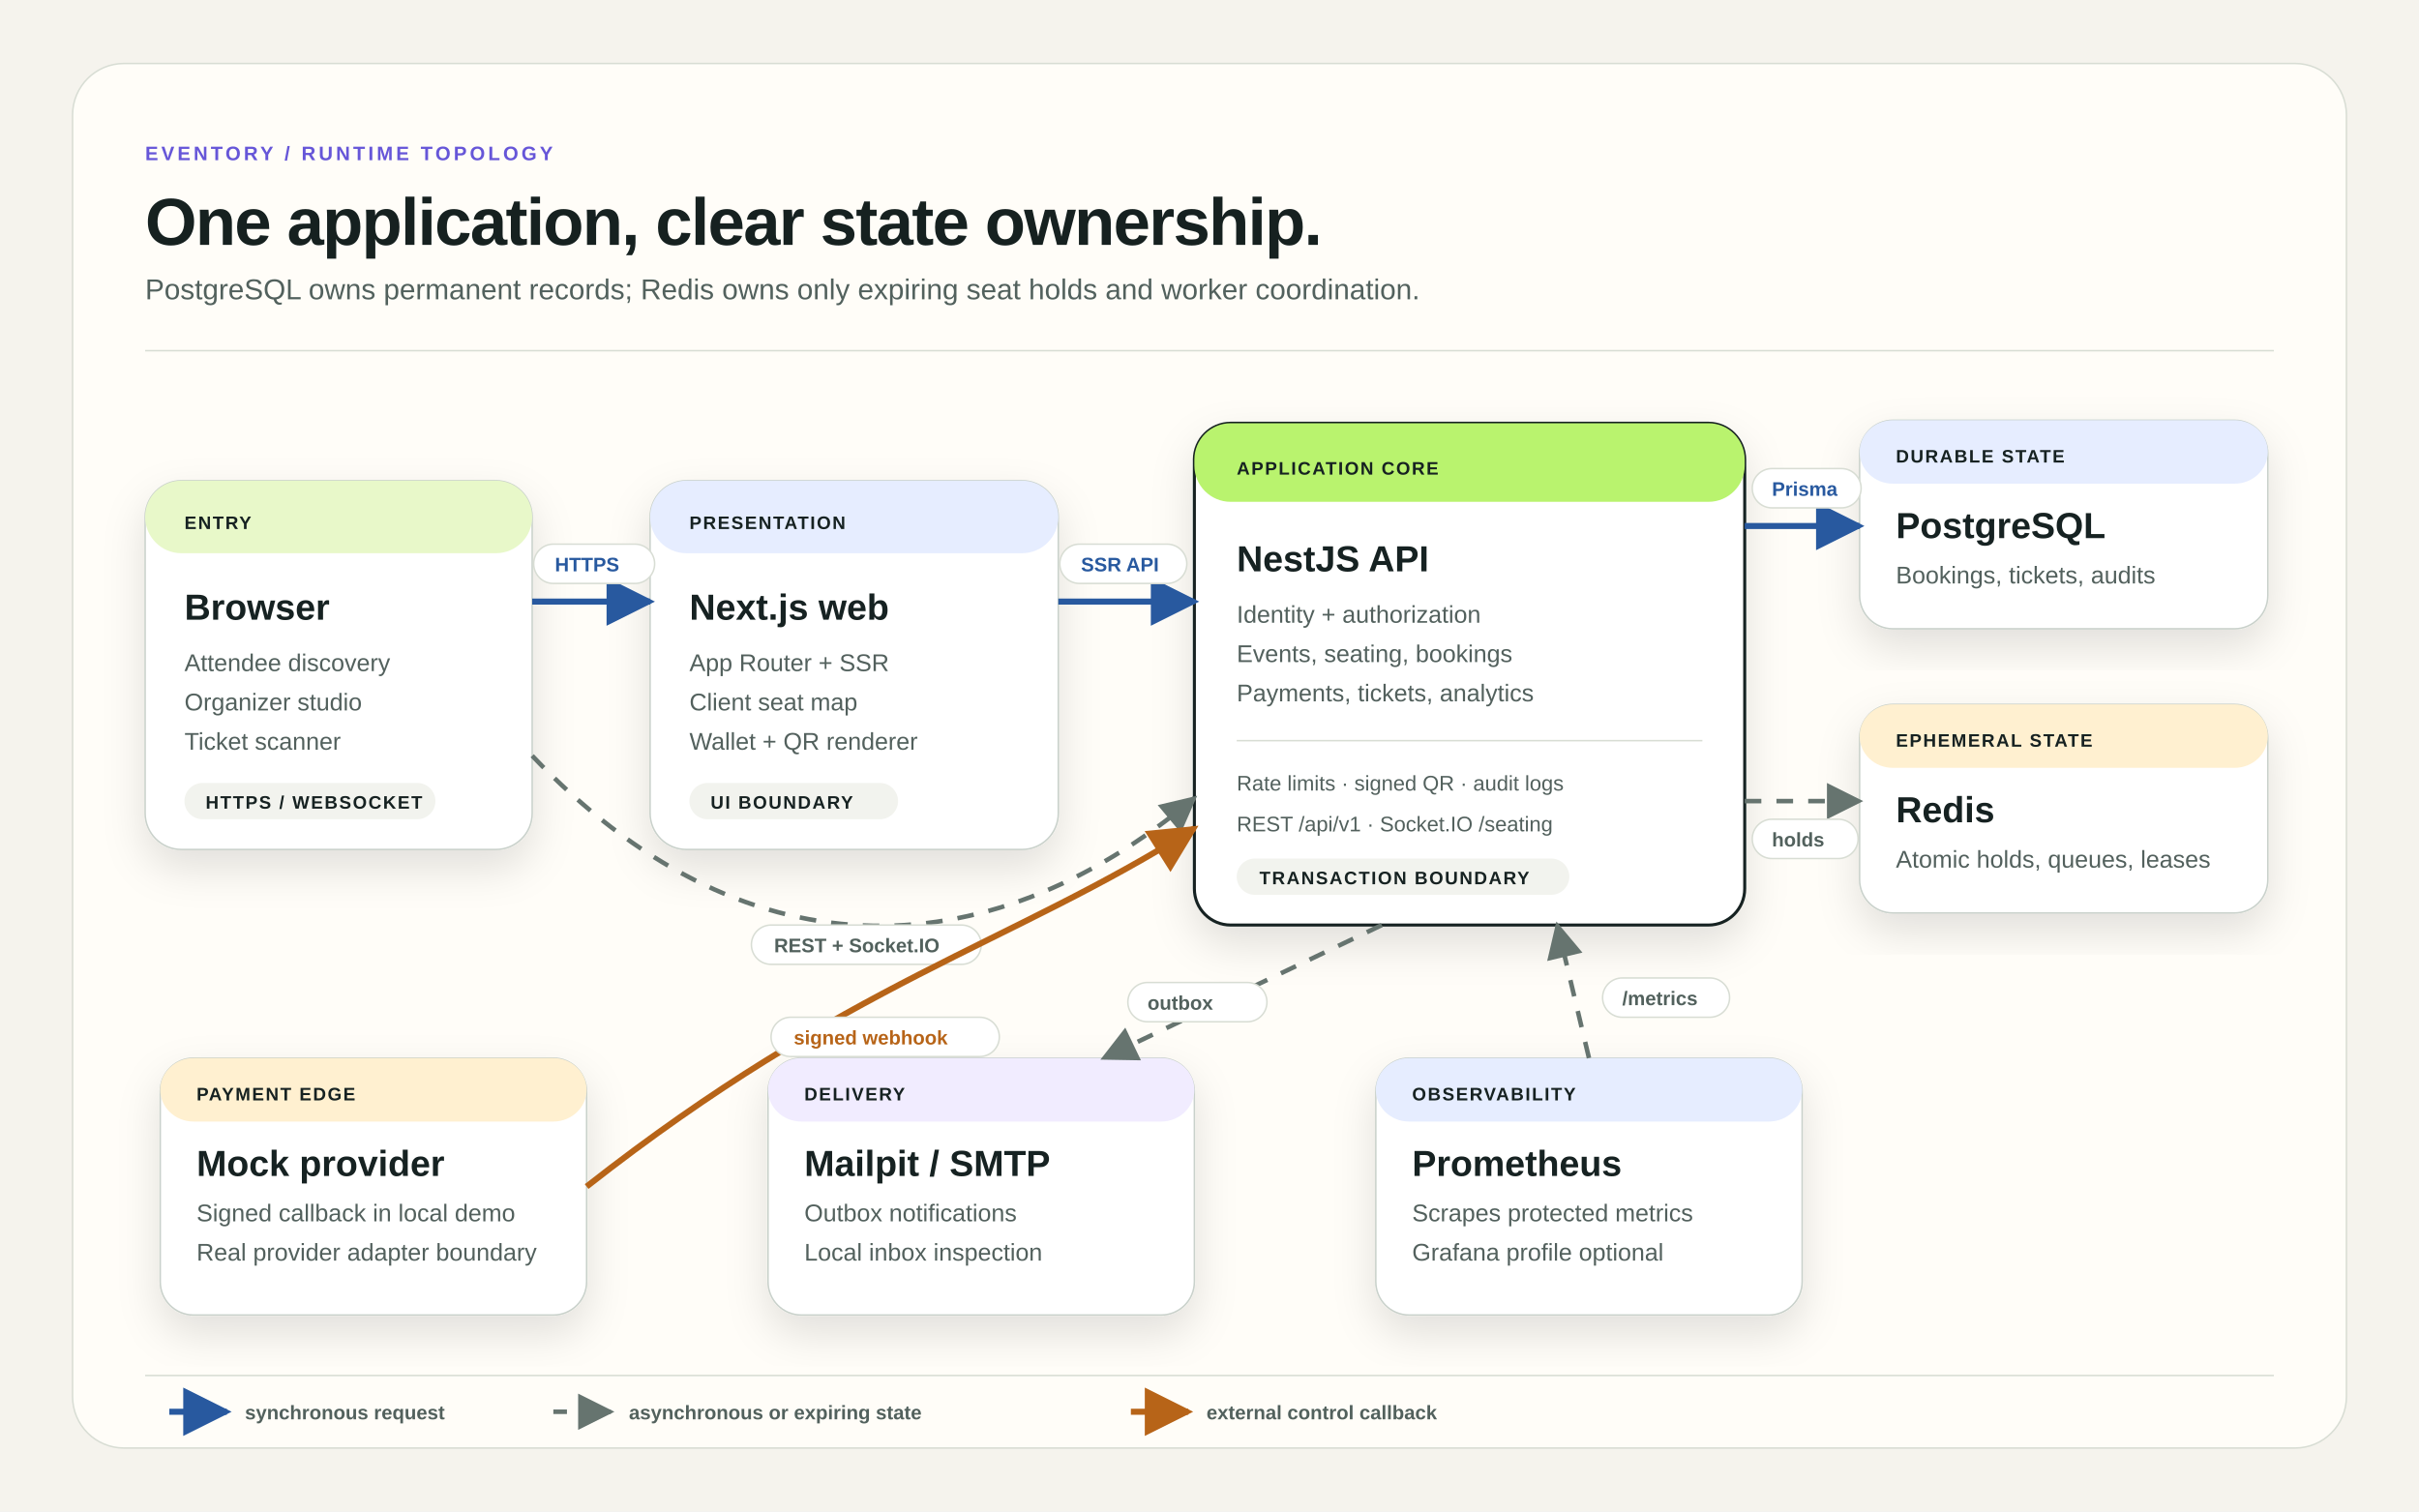
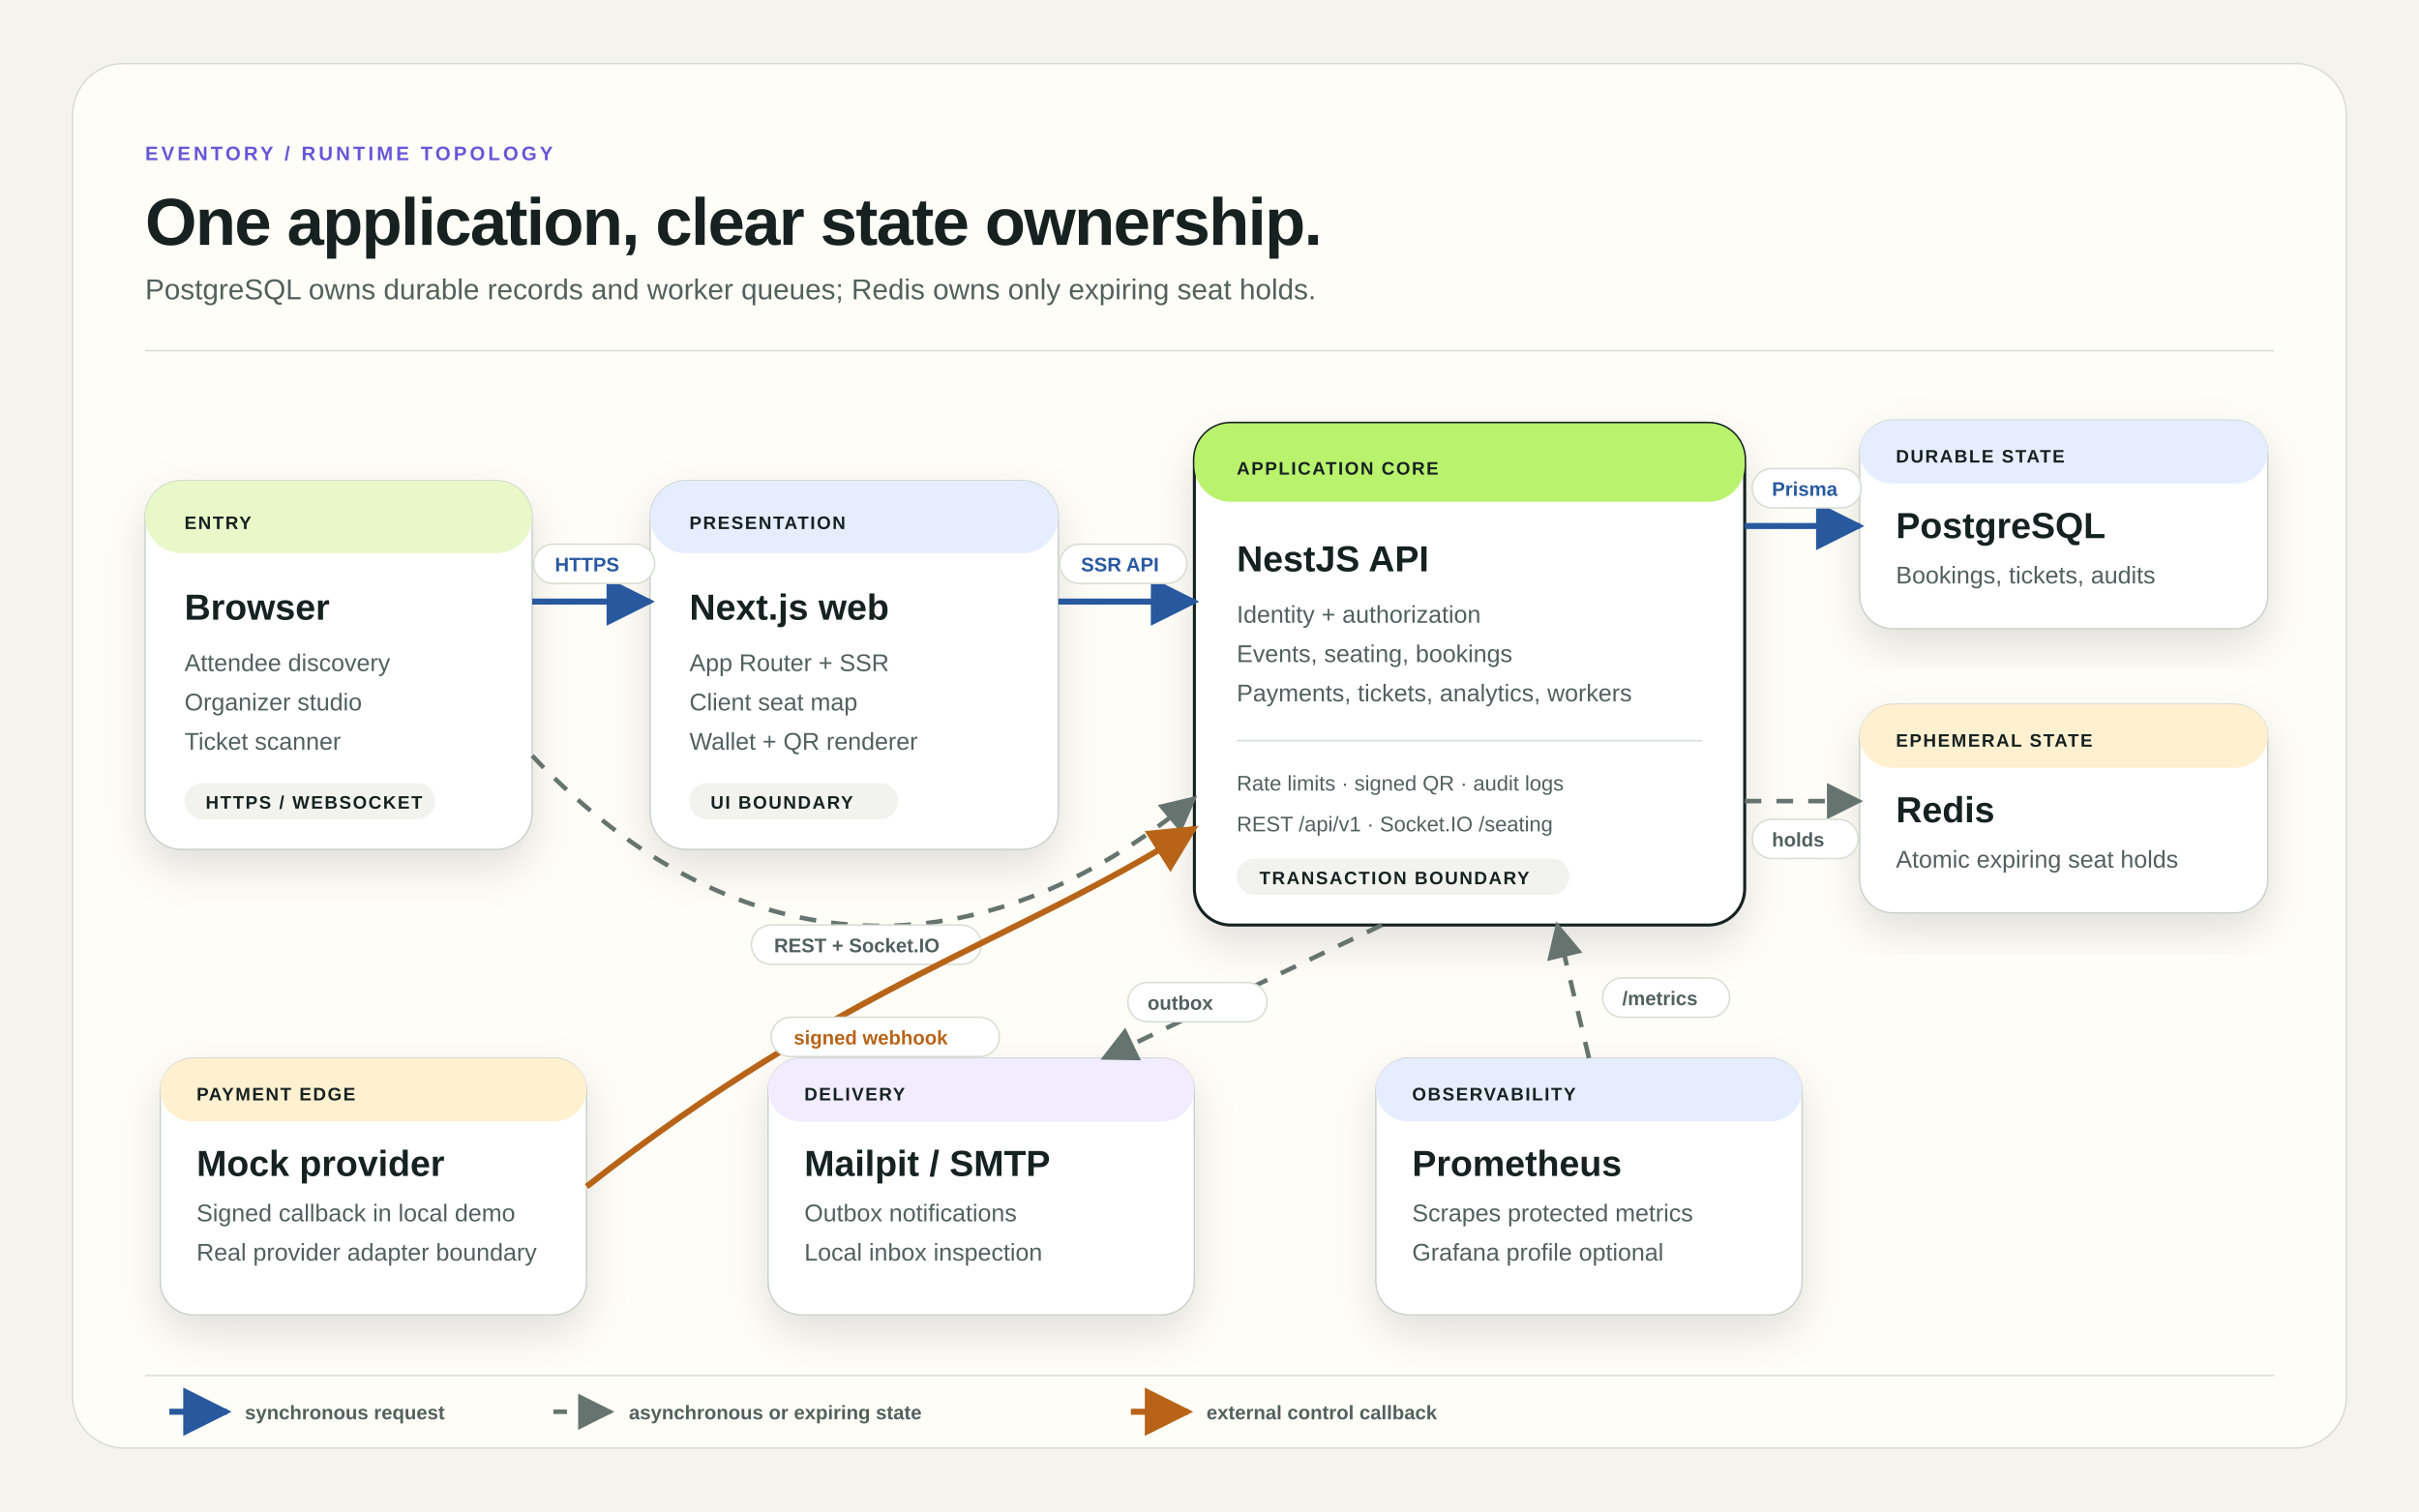
<svg xmlns="http://www.w3.org/2000/svg" width="1600" height="1000" viewBox="0 0 1600 1000" role="img" aria-labelledby="title description">
  <defs>
    <filter id="shadow" x="-20%" y="-20%" width="140%" height="140%">
      <feDropShadow dx="0" dy="12" stdDeviation="14" flood-color="#162120" flood-opacity="0.12" />
    </filter>
    <marker id="arrow-primary" viewBox="0 0 10 10" refX="9" refY="5" markerWidth="8" markerHeight="8" orient="auto-start-reverse">
      <path d="M 0 0 L 10 5 L 0 10 z" fill="#28599F" />
    </marker>
    <marker id="arrow-control" viewBox="0 0 10 10" refX="9" refY="5" markerWidth="8" markerHeight="8" orient="auto-start-reverse">
      <path d="M 0 0 L 10 5 L 0 10 z" fill="#B76418" />
    </marker>
    <marker id="arrow-async" viewBox="0 0 10 10" refX="9" refY="5" markerWidth="8" markerHeight="8" orient="auto-start-reverse">
      <path d="M 0 0 L 10 5 L 0 10 z" fill="#66746F" />
    </marker>
    <style>
      .title { font: 700 44px Arial, Helvetica, sans-serif; fill: #162120; letter-spacing: -1px; }
      .subtitle { font: 400 19px Arial, Helvetica, sans-serif; fill: #52615D; }
      .eyebrow { font: 700 13px Arial, Helvetica, sans-serif; fill: #6656D8; letter-spacing: 2px; }
      .node-title { font: 700 24px Arial, Helvetica, sans-serif; fill: #162120; }
      .node-copy { font: 400 16px Arial, Helvetica, sans-serif; fill: #52615D; }
      .node-tag { font: 700 12px Arial, Helvetica, sans-serif; fill: #162120; letter-spacing: 1px; }
      .small { font: 400 14px Arial, Helvetica, sans-serif; fill: #52615D; }
      .label { font: 700 13px Arial, Helvetica, sans-serif; fill: #28599F; }
      .label-control { font: 700 13px Arial, Helvetica, sans-serif; fill: #B76418; }
      .legend { font: 600 13px Arial, Helvetica, sans-serif; fill: #52615D; }
    </style>
  </defs>
  <rect width="1600" height="1000" fill="#F5F3ED" />
  <rect x="48" y="42" width="1504" height="916" rx="34" fill="#FFFDF8" stroke="#D8DDD4" />
  <text x="96" y="106" class="eyebrow">EVENTORY / RUNTIME TOPOLOGY</text>
  <text x="96" y="162" class="title">One application, clear state ownership.</text>
-   <text x="96" y="198" class="subtitle">PostgreSQL owns permanent records; Redis owns only expiring seat holds and worker coordination.</text>
+   <text x="96" y="198" class="subtitle">PostgreSQL owns durable records and worker queues; Redis owns only expiring seat holds.</text>
  <line x1="96" y1="232" x2="1504" y2="232" stroke="#D8DDD4" />
  <g filter="url(#shadow)">
    <rect x="96" y="318" width="256" height="244" rx="24" fill="#FFFFFF" stroke="#C9D1CB" />
    <rect x="96" y="318" width="256" height="48" rx="24" fill="#E8F8C9" />
    <text x="122" y="350" class="node-tag">ENTRY</text>
    <text x="122" y="410" class="node-title">Browser</text>
    <text x="122" y="444" class="node-copy">Attendee discovery</text>
    <text x="122" y="470" class="node-copy">Organizer studio</text>
    <text x="122" y="496" class="node-copy">Ticket scanner</text>
    <rect x="122" y="518" width="166" height="24" rx="12" fill="#F2F3EE" />
    <text x="136" y="535" class="node-tag">HTTPS / WEBSOCKET</text>
  </g>
  <g filter="url(#shadow)">
    <rect x="430" y="318" width="270" height="244" rx="24" fill="#FFFFFF" stroke="#C9D1CB" />
    <rect x="430" y="318" width="270" height="48" rx="24" fill="#E6EDFF" />
    <text x="456" y="350" class="node-tag">PRESENTATION</text>
    <text x="456" y="410" class="node-title">Next.js web</text>
    <text x="456" y="444" class="node-copy">App Router + SSR</text>
    <text x="456" y="470" class="node-copy">Client seat map</text>
    <text x="456" y="496" class="node-copy">Wallet + QR renderer</text>
    <rect x="456" y="518" width="138" height="24" rx="12" fill="#F2F3EE" />
    <text x="470" y="535" class="node-tag">UI BOUNDARY</text>
  </g>
  <g filter="url(#shadow)">
    <rect x="790" y="280" width="364" height="332" rx="24" fill="#FFFFFF" stroke="#162120" stroke-width="2" />
    <rect x="790" y="280" width="364" height="52" rx="24" fill="#B9F36E" />
    <text x="818" y="314" class="node-tag">APPLICATION CORE</text>
    <text x="818" y="378" class="node-title">NestJS API</text>
    <text x="818" y="412" class="node-copy">Identity + authorization</text>
    <text x="818" y="438" class="node-copy">Events, seating, bookings</text>
-     <text x="818" y="464" class="node-copy">Payments, tickets, analytics</text>
+     <text x="818" y="464" class="node-copy">Payments, tickets, analytics, workers</text>
    <line x1="818" y1="490" x2="1126" y2="490" stroke="#D8DDD4" />
    <text x="818" y="523" class="small">Rate limits · signed QR · audit logs</text>
    <text x="818" y="550" class="small">REST /api/v1 · Socket.IO /seating</text>
    <rect x="818" y="568" width="220" height="24" rx="12" fill="#F2F3EE" />
    <text x="833" y="585" class="node-tag">TRANSACTION BOUNDARY</text>
  </g>
  <g filter="url(#shadow)">
    <rect x="1230" y="278" width="270" height="138" rx="22" fill="#FFFFFF" stroke="#C9D1CB" />
    <rect x="1230" y="278" width="270" height="42" rx="22" fill="#E6EDFF" />
    <text x="1254" y="306" class="node-tag">DURABLE STATE</text>
    <text x="1254" y="356" class="node-title">PostgreSQL</text>
    <text x="1254" y="386" class="node-copy">Bookings, tickets, audits</text>
  </g>
  <g filter="url(#shadow)">
    <rect x="1230" y="466" width="270" height="138" rx="22" fill="#FFFFFF" stroke="#C9D1CB" />
    <rect x="1230" y="466" width="270" height="42" rx="22" fill="#FFF0D0" />
    <text x="1254" y="494" class="node-tag">EPHEMERAL STATE</text>
    <text x="1254" y="544" class="node-title">Redis</text>
-     <text x="1254" y="574" class="node-copy">Atomic holds, queues, leases</text>
+     <text x="1254" y="574" class="node-copy">Atomic expiring seat holds</text>
  </g>
  <g filter="url(#shadow)">
    <rect x="106" y="700" width="282" height="170" rx="22" fill="#FFFFFF" stroke="#C9D1CB" />
    <rect x="106" y="700" width="282" height="42" rx="22" fill="#FFF0D0" />
    <text x="130" y="728" class="node-tag">PAYMENT EDGE</text>
    <text x="130" y="778" class="node-title">Mock provider</text>
    <text x="130" y="808" class="node-copy">Signed callback in local demo</text>
    <text x="130" y="834" class="node-copy">Real provider adapter boundary</text>
  </g>
  <g filter="url(#shadow)">
    <rect x="508" y="700" width="282" height="170" rx="22" fill="#FFFFFF" stroke="#C9D1CB" />
    <rect x="508" y="700" width="282" height="42" rx="22" fill="#F1ECFF" />
    <text x="532" y="728" class="node-tag">DELIVERY</text>
    <text x="532" y="778" class="node-title">Mailpit / SMTP</text>
    <text x="532" y="808" class="node-copy">Outbox notifications</text>
    <text x="532" y="834" class="node-copy">Local inbox inspection</text>
  </g>
  <g filter="url(#shadow)">
    <rect x="910" y="700" width="282" height="170" rx="22" fill="#FFFFFF" stroke="#C9D1CB" />
    <rect x="910" y="700" width="282" height="42" rx="22" fill="#E6EDFF" />
    <text x="934" y="728" class="node-tag">OBSERVABILITY</text>
    <text x="934" y="778" class="node-title">Prometheus</text>
    <text x="934" y="808" class="node-copy">Scrapes protected metrics</text>
    <text x="934" y="834" class="node-copy">Grafana profile optional</text>
  </g>
  <path d="M352 398 L430 398" fill="none" stroke="#28599F" stroke-width="4" marker-end="url(#arrow-primary)" />
  <rect x="353" y="360" width="80" height="26" rx="13" fill="#FFFFFF" stroke="#D8DDD4" />
  <text x="367" y="378" class="label">HTTPS</text>
  <path d="M700 398 L790 398" fill="none" stroke="#28599F" stroke-width="4" marker-end="url(#arrow-primary)" />
  <rect x="701" y="360" width="84" height="26" rx="13" fill="#FFFFFF" stroke="#D8DDD4" />
  <text x="715" y="378" class="label">SSR API</text>
  <path d="M352 500 C490 645, 650 645, 790 528" fill="none" stroke="#66746F" stroke-width="3" stroke-dasharray="11 10" marker-end="url(#arrow-async)" />
  <rect x="497" y="612" width="152" height="26" rx="13" fill="#FFFFFF" stroke="#D8DDD4" />
  <text x="512" y="630" class="legend">REST + Socket.IO</text>
  <path d="M1154 348 L1230 348" fill="none" stroke="#28599F" stroke-width="4" marker-end="url(#arrow-primary)" />
  <rect x="1159" y="310" width="72" height="26" rx="13" fill="#FFFFFF" stroke="#D8DDD4" />
  <text x="1172" y="328" class="label">Prisma</text>
  <path d="M1154 530 L1230 530" fill="none" stroke="#66746F" stroke-width="3" stroke-dasharray="11 10" marker-end="url(#arrow-async)" />
  <rect x="1159" y="542" width="70" height="26" rx="13" fill="#FFFFFF" stroke="#D8DDD4" />
  <text x="1172" y="560" class="legend">holds</text>
  <path d="M388 785 C560 650, 668 625, 790 548" fill="none" stroke="#B76418" stroke-width="4" marker-end="url(#arrow-control)" />
  <rect x="510" y="673" width="151" height="26" rx="13" fill="#FFFFFF" stroke="#D8DDD4" />
  <text x="525" y="691" class="label-control">signed webhook</text>
  <path d="M914 612 L730 700" fill="none" stroke="#66746F" stroke-width="3" stroke-dasharray="11 10" marker-end="url(#arrow-async)" />
  <rect x="746" y="650" width="92" height="26" rx="13" fill="#FFFFFF" stroke="#D8DDD4" />
  <text x="759" y="668" class="legend">outbox</text>
  <path d="M1051 700 L1030 612" fill="none" stroke="#66746F" stroke-width="3" stroke-dasharray="11 10" marker-end="url(#arrow-async)" />
  <rect x="1060" y="647" width="84" height="26" rx="13" fill="#FFFFFF" stroke="#D8DDD4" />
  <text x="1073" y="665" class="legend">/metrics</text>
  <line x1="96" y1="910" x2="1504" y2="910" stroke="#D8DDD4" />
  <line x1="112" y1="934" x2="150" y2="934" stroke="#28599F" stroke-width="4" marker-end="url(#arrow-primary)" />
  <text x="162" y="939" class="legend">synchronous request</text>
  <line x1="366" y1="934" x2="404" y2="934" stroke="#66746F" stroke-width="3" stroke-dasharray="9 8" marker-end="url(#arrow-async)" />
  <text x="416" y="939" class="legend">asynchronous or expiring state</text>
  <line x1="748" y1="934" x2="786" y2="934" stroke="#B76418" stroke-width="4" marker-end="url(#arrow-control)" />
  <text x="798" y="939" class="legend">external control callback</text>
</svg>
